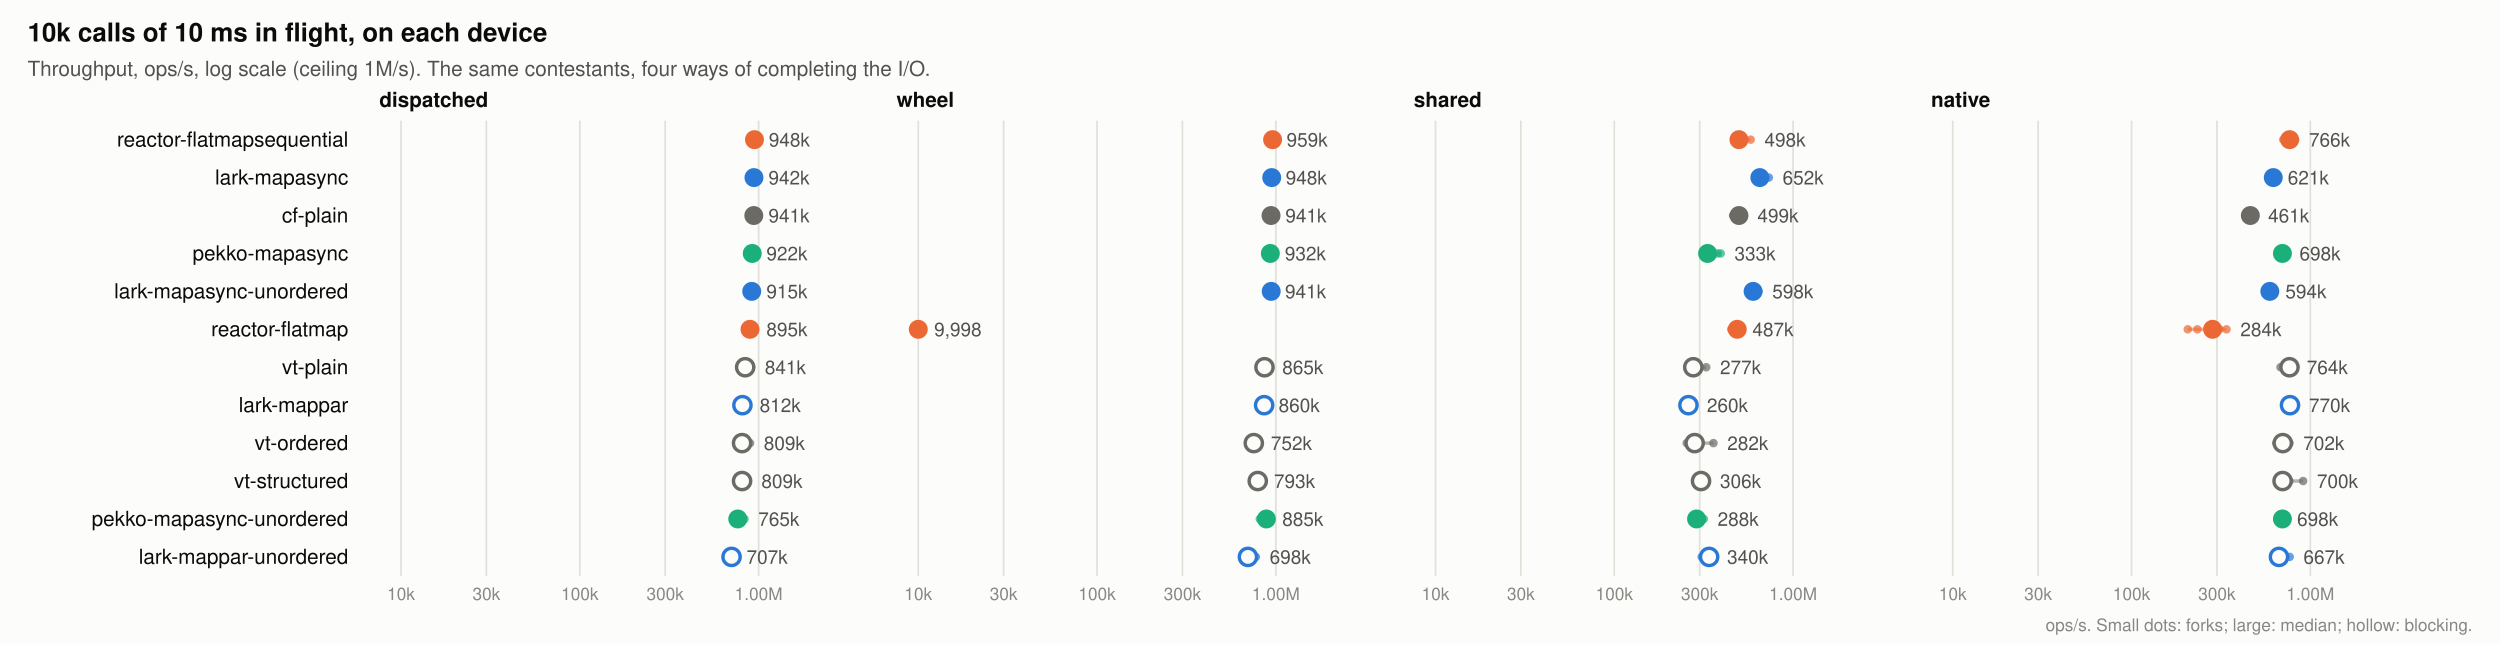
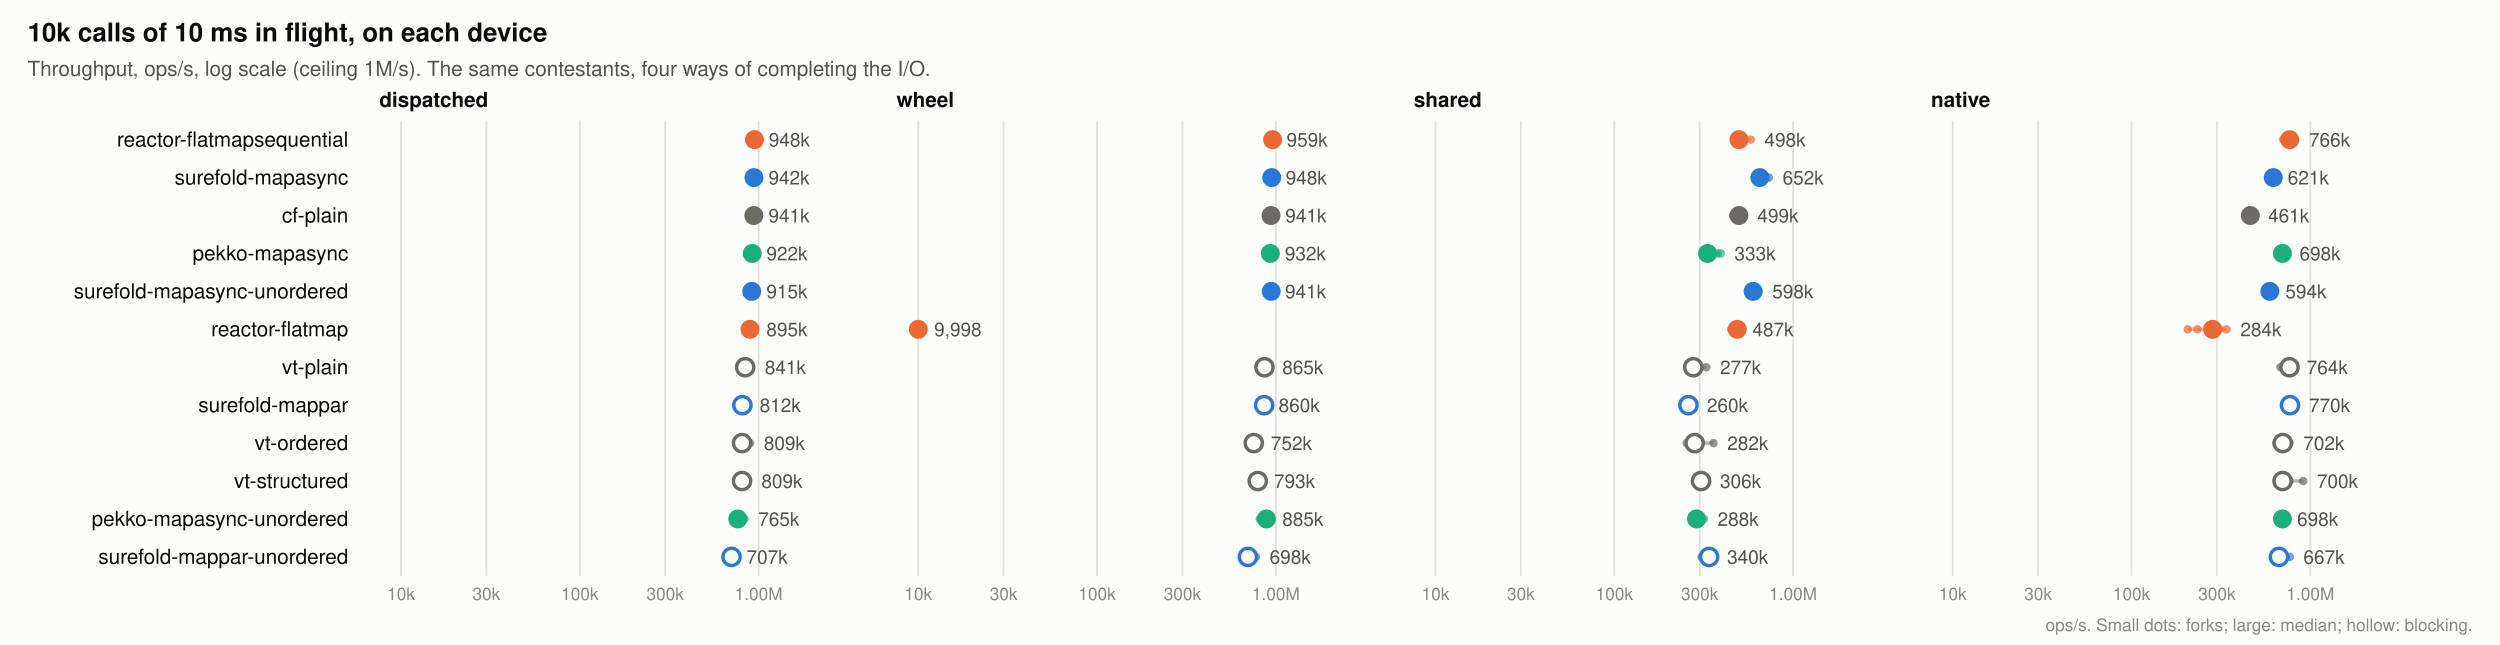
<svg xmlns="http://www.w3.org/2000/svg" viewBox="0 0 1450 374" width="1450" height="374" role="img" aria-label="10k calls of 10 ms in flight, on each device">
  <style>
text { font-family: -apple-system, BlinkMacSystemFont, "Segoe UI", Helvetica, Arial, sans-serif; }
.bg { fill: #fcfcfb; } .t1 { fill: #0b0b0b; } .t2 { fill: #52514e; } .mu { fill: #898781; }
.grid { stroke: #e1e0d9; stroke-width: 1; }
- .jdk { fill: #6b6a65; stroke: #6b6a65; } .lark { fill: #2a78d6; stroke: #2a78d6; }
+ .jdk { fill: #6b6a65; stroke: #6b6a65; } .surefold { fill: #2a78d6; stroke: #2a78d6; }
.reactor { fill: #eb6834; stroke: #eb6834; } .pekko { fill: #1baf7a; stroke: #1baf7a; }
.hollow { fill: #fcfcfb; stroke-width: 2; }
@media (prefers-color-scheme: dark) {
  .bg { fill: #1a1a19; } .t1 { fill: #f0efec; } .t2 { fill: #c3c2b7; } .grid { stroke: #2c2c2a; }
-   .jdk { fill: #a8a79f; stroke: #a8a79f; } .lark { fill: #3987e5; stroke: #3987e5; }
+   .jdk { fill: #a8a79f; stroke: #a8a79f; } .surefold { fill: #3987e5; stroke: #3987e5; }
  .reactor { fill: #d95926; stroke: #d95926; } .pekko { fill: #199e70; stroke: #199e70; }
  .hollow { fill: #1a1a19; }
}
</style>
  <rect class="bg" width="1450" height="374" />
  <text class="t1" x="16" y="24" font-size="15" font-weight="600">10k calls of 10 ms in flight, on each device</text>
  <text class="t2" x="16" y="44" font-size="12">Throughput, ops/s, log scale (ceiling 1M/s). The same contestants, four ways of completing the I/O.</text>
  <text class="t1" x="220" y="62" font-size="12" font-weight="600">dispatched</text>
  <line class="grid" x1="232.6" y1="70" x2="232.6" y2="334" />
  <text class="mu" x="232.6" y="348" font-size="10" text-anchor="middle">10k</text>
  <line class="grid" x1="282.1" y1="70" x2="282.1" y2="334" />
  <text class="mu" x="282.1" y="348" font-size="10" text-anchor="middle">30k</text>
  <line class="grid" x1="336.3" y1="70" x2="336.3" y2="334" />
  <text class="mu" x="336.3" y="348" font-size="10" text-anchor="middle">100k</text>
  <line class="grid" x1="385.8" y1="70" x2="385.8" y2="334" />
  <text class="mu" x="385.8" y="348" font-size="10" text-anchor="middle">300k</text>
  <line class="grid" x1="440.0" y1="70" x2="440.0" y2="334" />
  <text class="mu" x="440.0" y="348" font-size="10" text-anchor="middle">1.00M</text>
  <text class="t1" x="202" y="85.0" font-size="12" text-anchor="end">reactor-flatmapsequential</text>
  <line class="reactor" x1="437.3" y1="81.0" x2="437.9" y2="81.0" stroke-width="2" opacity="0.5" />
  <circle class="reactor" cx="437.9" cy="81.0" r="2" opacity="0.7" />
  <circle class="reactor" cx="437.5" cy="81.0" r="2" opacity="0.7" />
  <circle class="reactor" cx="437.6" cy="81.0" r="2" opacity="0.7" />
  <circle class="reactor" cx="437.7" cy="81.0" r="2" opacity="0.7" />
  <circle class="reactor" cx="437.3" cy="81.0" r="2" opacity="0.7" />
  <circle class="reactor" cx="437.6" cy="81.0" r="5" />
  <text class="t2" x="445.9" y="85.0" font-size="11">948k</text>
-   <text class="t1" x="202" y="107.0" font-size="12" text-anchor="end">lark-mapasync</text>
-   <line class="lark" x1="437.1" y1="103.0" x2="437.7" y2="103.0" stroke-width="2" opacity="0.5" />
-   <circle class="lark" cx="437.1" cy="103.0" r="2" opacity="0.7" />
-   <circle class="lark" cx="437.3" cy="103.0" r="2" opacity="0.7" />
-   <circle class="lark" cx="437.7" cy="103.0" r="2" opacity="0.7" />
-   <circle class="lark" cx="437.3" cy="103.0" r="2" opacity="0.7" />
-   <circle class="lark" cx="437.3" cy="103.0" r="2" opacity="0.7" />
-   <circle class="lark" cx="437.3" cy="103.0" r="5" />
+   <text class="t1" x="202" y="107.0" font-size="12" text-anchor="end">surefold-mapasync</text>
+   <line class="surefold" x1="437.1" y1="103.0" x2="437.7" y2="103.0" stroke-width="2" opacity="0.5" />
+   <circle class="surefold" cx="437.1" cy="103.0" r="2" opacity="0.7" />
+   <circle class="surefold" cx="437.3" cy="103.0" r="2" opacity="0.7" />
+   <circle class="surefold" cx="437.7" cy="103.0" r="2" opacity="0.7" />
+   <circle class="surefold" cx="437.3" cy="103.0" r="2" opacity="0.7" />
+   <circle class="surefold" cx="437.3" cy="103.0" r="2" opacity="0.7" />
+   <circle class="surefold" cx="437.3" cy="103.0" r="5" />
  <text class="t2" x="445.7" y="107.0" font-size="11">942k</text>
  <text class="t1" x="202" y="129.0" font-size="12" text-anchor="end">cf-plain</text>
  <line class="jdk" x1="437.0" y1="125.0" x2="437.7" y2="125.0" stroke-width="2" opacity="0.5" />
  <circle class="jdk" cx="437.0" cy="125.0" r="2" opacity="0.7" />
  <circle class="jdk" cx="437.3" cy="125.0" r="2" opacity="0.7" />
  <circle class="jdk" cx="437.2" cy="125.0" r="2" opacity="0.7" />
  <circle class="jdk" cx="437.7" cy="125.0" r="2" opacity="0.7" />
  <circle class="jdk" cx="437.2" cy="125.0" r="2" opacity="0.7" />
  <circle class="jdk" cx="437.2" cy="125.0" r="5" />
  <text class="t2" x="445.7" y="129.0" font-size="11">941k</text>
  <text class="t1" x="202" y="151.0" font-size="12" text-anchor="end">pekko-mapasync</text>
  <line class="pekko" x1="435.9" y1="147.0" x2="436.5" y2="147.0" stroke-width="2" opacity="0.5" />
  <circle class="pekko" cx="435.9" cy="147.0" r="2" opacity="0.7" />
  <circle class="pekko" cx="436.4" cy="147.0" r="2" opacity="0.7" />
  <circle class="pekko" cx="435.9" cy="147.0" r="2" opacity="0.7" />
  <circle class="pekko" cx="436.3" cy="147.0" r="2" opacity="0.7" />
  <circle class="pekko" cx="436.5" cy="147.0" r="2" opacity="0.7" />
  <circle class="pekko" cx="436.3" cy="147.0" r="5" />
  <text class="t2" x="444.5" y="151.0" font-size="11">922k</text>
-   <text class="t1" x="202" y="173.0" font-size="12" text-anchor="end">lark-mapasync-unordered</text>
-   <line class="lark" x1="435.7" y1="169.0" x2="436.5" y2="169.0" stroke-width="2" opacity="0.5" />
-   <circle class="lark" cx="436.1" cy="169.0" r="2" opacity="0.7" />
-   <circle class="lark" cx="436.0" cy="169.0" r="2" opacity="0.7" />
-   <circle class="lark" cx="435.8" cy="169.0" r="2" opacity="0.7" />
-   <circle class="lark" cx="435.7" cy="169.0" r="2" opacity="0.7" />
-   <circle class="lark" cx="436.5" cy="169.0" r="2" opacity="0.7" />
-   <circle class="lark" cx="436.0" cy="169.0" r="5" />
+   <text class="t1" x="202" y="173.0" font-size="12" text-anchor="end">surefold-mapasync-unordered</text>
+   <line class="surefold" x1="435.7" y1="169.0" x2="436.5" y2="169.0" stroke-width="2" opacity="0.5" />
+   <circle class="surefold" cx="436.1" cy="169.0" r="2" opacity="0.7" />
+   <circle class="surefold" cx="436.0" cy="169.0" r="2" opacity="0.7" />
+   <circle class="surefold" cx="435.8" cy="169.0" r="2" opacity="0.7" />
+   <circle class="surefold" cx="435.7" cy="169.0" r="2" opacity="0.7" />
+   <circle class="surefold" cx="436.5" cy="169.0" r="2" opacity="0.7" />
+   <circle class="surefold" cx="436.0" cy="169.0" r="5" />
  <text class="t2" x="444.5" y="173.0" font-size="11">915k</text>
  <text class="t1" x="202" y="195.0" font-size="12" text-anchor="end">reactor-flatmap</text>
  <line class="reactor" x1="433.8" y1="191.0" x2="436.5" y2="191.0" stroke-width="2" opacity="0.5" />
  <circle class="reactor" cx="435.0" cy="191.0" r="2" opacity="0.7" />
  <circle class="reactor" cx="433.8" cy="191.0" r="2" opacity="0.7" />
  <circle class="reactor" cx="436.5" cy="191.0" r="2" opacity="0.7" />
  <circle class="reactor" cx="434.6" cy="191.0" r="2" opacity="0.7" />
  <circle class="reactor" cx="435.4" cy="191.0" r="2" opacity="0.7" />
  <circle class="reactor" cx="435.0" cy="191.0" r="5" />
  <text class="t2" x="444.5" y="195.0" font-size="11">895k</text>
  <text class="t1" x="202" y="217.0" font-size="12" text-anchor="end">vt-plain</text>
  <line class="jdk" x1="430.4" y1="213.0" x2="435.6" y2="213.0" stroke-width="2" opacity="0.5" />
  <circle class="jdk" cx="430.4" cy="213.0" r="2" opacity="0.7" />
  <circle class="jdk" cx="432.2" cy="213.0" r="2" opacity="0.7" />
  <circle class="jdk" cx="432.2" cy="213.0" r="2" opacity="0.7" />
  <circle class="jdk" cx="435.6" cy="213.0" r="2" opacity="0.7" />
  <circle class="jdk" cx="433.2" cy="213.0" r="2" opacity="0.7" />
  <circle class="jdk hollow" cx="432.2" cy="213.0" r="5" />
  <text class="t2" x="443.6" y="217.0" font-size="11">841k</text>
-   <text class="t1" x="202" y="239.0" font-size="12" text-anchor="end">lark-mappar</text>
-   <line class="lark" x1="430.0" y1="235.0" x2="432.6" y2="235.0" stroke-width="2" opacity="0.5" />
-   <circle class="lark" cx="432.0" cy="235.0" r="2" opacity="0.7" />
-   <circle class="lark" cx="430.0" cy="235.0" r="2" opacity="0.7" />
-   <circle class="lark" cx="430.6" cy="235.0" r="2" opacity="0.7" />
-   <circle class="lark" cx="430.2" cy="235.0" r="2" opacity="0.7" />
-   <circle class="lark" cx="432.6" cy="235.0" r="2" opacity="0.7" />
-   <circle class="lark hollow" cx="430.6" cy="235.0" r="5" />
+   <text class="t1" x="202" y="239.0" font-size="12" text-anchor="end">surefold-mappar</text>
+   <line class="surefold" x1="430.0" y1="235.0" x2="432.6" y2="235.0" stroke-width="2" opacity="0.5" />
+   <circle class="surefold" cx="432.0" cy="235.0" r="2" opacity="0.7" />
+   <circle class="surefold" cx="430.0" cy="235.0" r="2" opacity="0.7" />
+   <circle class="surefold" cx="430.6" cy="235.0" r="2" opacity="0.7" />
+   <circle class="surefold" cx="430.2" cy="235.0" r="2" opacity="0.7" />
+   <circle class="surefold" cx="432.6" cy="235.0" r="2" opacity="0.7" />
+   <circle class="surefold hollow" cx="430.6" cy="235.0" r="5" />
  <text class="t2" x="440.6" y="239.0" font-size="11">812k</text>
  <text class="t1" x="202" y="261.0" font-size="12" text-anchor="end">vt-ordered</text>
  <line class="jdk" x1="429.7" y1="257.0" x2="435.0" y2="257.0" stroke-width="2" opacity="0.5" />
  <circle class="jdk" cx="429.9" cy="257.0" r="2" opacity="0.7" />
  <circle class="jdk" cx="432.6" cy="257.0" r="2" opacity="0.7" />
  <circle class="jdk" cx="430.4" cy="257.0" r="2" opacity="0.7" />
  <circle class="jdk" cx="435.0" cy="257.0" r="2" opacity="0.7" />
  <circle class="jdk" cx="429.7" cy="257.0" r="2" opacity="0.7" />
  <circle class="jdk hollow" cx="430.4" cy="257.0" r="5" />
  <text class="t2" x="443.0" y="261.0" font-size="11">809k</text>
  <text class="t1" x="202" y="283.0" font-size="12" text-anchor="end">vt-structured</text>
  <line class="jdk" x1="429.2" y1="279.0" x2="433.6" y2="279.0" stroke-width="2" opacity="0.5" />
  <circle class="jdk" cx="429.2" cy="279.0" r="2" opacity="0.7" />
  <circle class="jdk" cx="433.6" cy="279.0" r="2" opacity="0.7" />
  <circle class="jdk" cx="430.4" cy="279.0" r="2" opacity="0.7" />
  <circle class="jdk" cx="431.7" cy="279.0" r="2" opacity="0.7" />
  <circle class="jdk" cx="429.8" cy="279.0" r="2" opacity="0.7" />
  <circle class="jdk hollow" cx="430.4" cy="279.0" r="5" />
  <text class="t2" x="441.6" y="283.0" font-size="11">809k</text>
  <text class="t1" x="202" y="305.0" font-size="12" text-anchor="end">pekko-mapasync-unordered</text>
  <line class="pekko" x1="426.2" y1="301.0" x2="431.8" y2="301.0" stroke-width="2" opacity="0.5" />
  <circle class="pekko" cx="426.2" cy="301.0" r="2" opacity="0.7" />
  <circle class="pekko" cx="431.8" cy="301.0" r="2" opacity="0.7" />
  <circle class="pekko" cx="427.9" cy="301.0" r="2" opacity="0.7" />
  <circle class="pekko" cx="429.2" cy="301.0" r="2" opacity="0.7" />
  <circle class="pekko" cx="427.2" cy="301.0" r="2" opacity="0.7" />
  <circle class="pekko" cx="427.9" cy="301.0" r="5" />
  <text class="t2" x="439.8" y="305.0" font-size="11">765k</text>
-   <text class="t1" x="202" y="327.0" font-size="12" text-anchor="end">lark-mappar-unordered</text>
-   <line class="lark" x1="423.4" y1="323.0" x2="425.0" y2="323.0" stroke-width="2" opacity="0.5" />
-   <circle class="lark" cx="424.3" cy="323.0" r="2" opacity="0.7" />
-   <circle class="lark" cx="423.9" cy="323.0" r="2" opacity="0.7" />
-   <circle class="lark" cx="425.0" cy="323.0" r="2" opacity="0.7" />
-   <circle class="lark" cx="424.4" cy="323.0" r="2" opacity="0.7" />
-   <circle class="lark" cx="423.4" cy="323.0" r="2" opacity="0.7" />
-   <circle class="lark hollow" cx="424.3" cy="323.0" r="5" />
+   <text class="t1" x="202" y="327.0" font-size="12" text-anchor="end">surefold-mappar-unordered</text>
+   <line class="surefold" x1="423.4" y1="323.0" x2="425.0" y2="323.0" stroke-width="2" opacity="0.5" />
+   <circle class="surefold" cx="424.3" cy="323.0" r="2" opacity="0.7" />
+   <circle class="surefold" cx="423.9" cy="323.0" r="2" opacity="0.7" />
+   <circle class="surefold" cx="425.0" cy="323.0" r="2" opacity="0.7" />
+   <circle class="surefold" cx="424.4" cy="323.0" r="2" opacity="0.7" />
+   <circle class="surefold" cx="423.4" cy="323.0" r="2" opacity="0.7" />
+   <circle class="surefold hollow" cx="424.3" cy="323.0" r="5" />
  <text class="t2" x="433.0" y="327.0" font-size="11">707k</text>
  <text class="t1" x="520" y="62" font-size="12" font-weight="600">wheel</text>
  <line class="grid" x1="532.6" y1="70" x2="532.6" y2="334" />
  <text class="mu" x="532.6" y="348" font-size="10" text-anchor="middle">10k</text>
  <line class="grid" x1="582.1" y1="70" x2="582.1" y2="334" />
  <text class="mu" x="582.1" y="348" font-size="10" text-anchor="middle">30k</text>
  <line class="grid" x1="636.3" y1="70" x2="636.3" y2="334" />
  <text class="mu" x="636.3" y="348" font-size="10" text-anchor="middle">100k</text>
  <line class="grid" x1="685.8" y1="70" x2="685.8" y2="334" />
  <text class="mu" x="685.8" y="348" font-size="10" text-anchor="middle">300k</text>
  <line class="grid" x1="740.0" y1="70" x2="740.0" y2="334" />
  <text class="mu" x="740.0" y="348" font-size="10" text-anchor="middle">1.00M</text>
  <line class="reactor" x1="737.9" y1="81.0" x2="738.2" y2="81.0" stroke-width="2" opacity="0.5" />
  <circle class="reactor" cx="738.0" cy="81.0" r="2" opacity="0.7" />
  <circle class="reactor" cx="738.1" cy="81.0" r="2" opacity="0.7" />
  <circle class="reactor" cx="738.1" cy="81.0" r="2" opacity="0.7" />
  <circle class="reactor" cx="738.2" cy="81.0" r="2" opacity="0.7" />
  <circle class="reactor" cx="737.9" cy="81.0" r="2" opacity="0.7" />
  <circle class="reactor" cx="738.1" cy="81.0" r="5" />
  <text class="t2" x="746.2" y="85.0" font-size="11">959k</text>
-   <line class="lark" x1="737.4" y1="103.0" x2="737.7" y2="103.0" stroke-width="2" opacity="0.5" />
-   <circle class="lark" cx="737.4" cy="103.0" r="2" opacity="0.7" />
-   <circle class="lark" cx="737.6" cy="103.0" r="2" opacity="0.7" />
-   <circle class="lark" cx="737.5" cy="103.0" r="2" opacity="0.7" />
-   <circle class="lark" cx="737.7" cy="103.0" r="2" opacity="0.7" />
-   <circle class="lark" cx="737.6" cy="103.0" r="2" opacity="0.7" />
-   <circle class="lark" cx="737.6" cy="103.0" r="5" />
+   <line class="surefold" x1="737.4" y1="103.0" x2="737.7" y2="103.0" stroke-width="2" opacity="0.5" />
+   <circle class="surefold" cx="737.4" cy="103.0" r="2" opacity="0.7" />
+   <circle class="surefold" cx="737.6" cy="103.0" r="2" opacity="0.7" />
+   <circle class="surefold" cx="737.5" cy="103.0" r="2" opacity="0.7" />
+   <circle class="surefold" cx="737.7" cy="103.0" r="2" opacity="0.7" />
+   <circle class="surefold" cx="737.6" cy="103.0" r="2" opacity="0.7" />
+   <circle class="surefold" cx="737.6" cy="103.0" r="5" />
  <text class="t2" x="745.7" y="107.0" font-size="11">948k</text>
  <line class="jdk" x1="736.7" y1="125.0" x2="737.5" y2="125.0" stroke-width="2" opacity="0.5" />
  <circle class="jdk" cx="737.2" cy="125.0" r="2" opacity="0.7" />
  <circle class="jdk" cx="736.7" cy="125.0" r="2" opacity="0.7" />
  <circle class="jdk" cx="737.0" cy="125.0" r="2" opacity="0.7" />
  <circle class="jdk" cx="737.4" cy="125.0" r="2" opacity="0.7" />
  <circle class="jdk" cx="737.5" cy="125.0" r="2" opacity="0.7" />
  <circle class="jdk" cx="737.2" cy="125.0" r="5" />
  <text class="t2" x="745.5" y="129.0" font-size="11">941k</text>
  <line class="pekko" x1="736.1" y1="147.0" x2="737.2" y2="147.0" stroke-width="2" opacity="0.5" />
  <circle class="pekko" cx="736.1" cy="147.0" r="2" opacity="0.7" />
  <circle class="pekko" cx="736.8" cy="147.0" r="2" opacity="0.7" />
  <circle class="pekko" cx="736.9" cy="147.0" r="2" opacity="0.7" />
  <circle class="pekko" cx="737.2" cy="147.0" r="2" opacity="0.7" />
  <circle class="pekko" cx="736.6" cy="147.0" r="2" opacity="0.7" />
  <circle class="pekko" cx="736.8" cy="147.0" r="5" />
  <text class="t2" x="745.2" y="151.0" font-size="11">932k</text>
-   <line class="lark" x1="736.8" y1="169.0" x2="737.3" y2="169.0" stroke-width="2" opacity="0.5" />
-   <circle class="lark" cx="737.3" cy="169.0" r="2" opacity="0.7" />
-   <circle class="lark" cx="737.3" cy="169.0" r="2" opacity="0.7" />
-   <circle class="lark" cx="736.8" cy="169.0" r="2" opacity="0.7" />
-   <circle class="lark" cx="737.0" cy="169.0" r="2" opacity="0.7" />
-   <circle class="lark" cx="737.3" cy="169.0" r="2" opacity="0.7" />
-   <circle class="lark" cx="737.3" cy="169.0" r="5" />
+   <line class="surefold" x1="736.8" y1="169.0" x2="737.3" y2="169.0" stroke-width="2" opacity="0.5" />
+   <circle class="surefold" cx="737.3" cy="169.0" r="2" opacity="0.7" />
+   <circle class="surefold" cx="737.3" cy="169.0" r="2" opacity="0.7" />
+   <circle class="surefold" cx="736.8" cy="169.0" r="2" opacity="0.7" />
+   <circle class="surefold" cx="737.0" cy="169.0" r="2" opacity="0.7" />
+   <circle class="surefold" cx="737.3" cy="169.0" r="2" opacity="0.7" />
+   <circle class="surefold" cx="737.3" cy="169.0" r="5" />
  <text class="t2" x="745.3" y="173.0" font-size="11">941k</text>
  <line class="reactor" x1="531.8" y1="191.0" x2="533.8" y2="191.0" stroke-width="2" opacity="0.5" />
  <circle class="reactor" cx="531.8" cy="191.0" r="2" opacity="0.7" />
  <circle class="reactor" cx="532.6" cy="191.0" r="2" opacity="0.7" />
  <circle class="reactor" cx="533.8" cy="191.0" r="2" opacity="0.7" />
  <circle class="reactor" cx="532.6" cy="191.0" r="2" opacity="0.7" />
  <circle class="reactor" cx="532.0" cy="191.0" r="2" opacity="0.7" />
  <circle class="reactor" cx="532.6" cy="191.0" r="5" />
  <text class="t2" x="541.8" y="195.0" font-size="11">9,998</text>
  <line class="jdk" x1="731.8" y1="213.0" x2="735.7" y2="213.0" stroke-width="2" opacity="0.5" />
  <circle class="jdk" cx="731.8" cy="213.0" r="2" opacity="0.7" />
  <circle class="jdk" cx="735.7" cy="213.0" r="2" opacity="0.7" />
  <circle class="jdk" cx="733.1" cy="213.0" r="2" opacity="0.7" />
  <circle class="jdk" cx="734.5" cy="213.0" r="2" opacity="0.7" />
  <circle class="jdk" cx="733.4" cy="213.0" r="2" opacity="0.7" />
  <circle class="jdk hollow" cx="733.4" cy="213.0" r="5" />
  <text class="t2" x="743.7" y="217.0" font-size="11">865k</text>
-   <line class="lark" x1="730.0" y1="235.0" x2="733.6" y2="235.0" stroke-width="2" opacity="0.5" />
-   <circle class="lark" cx="733.3" cy="235.0" r="2" opacity="0.7" />
-   <circle class="lark" cx="731.9" cy="235.0" r="2" opacity="0.7" />
-   <circle class="lark" cx="730.0" cy="235.0" r="2" opacity="0.7" />
-   <circle class="lark" cx="733.6" cy="235.0" r="2" opacity="0.7" />
-   <circle class="lark" cx="733.2" cy="235.0" r="2" opacity="0.7" />
-   <circle class="lark hollow" cx="733.2" cy="235.0" r="5" />
+   <line class="surefold" x1="730.0" y1="235.0" x2="733.6" y2="235.0" stroke-width="2" opacity="0.5" />
+   <circle class="surefold" cx="733.3" cy="235.0" r="2" opacity="0.7" />
+   <circle class="surefold" cx="731.9" cy="235.0" r="2" opacity="0.7" />
+   <circle class="surefold" cx="730.0" cy="235.0" r="2" opacity="0.7" />
+   <circle class="surefold" cx="733.6" cy="235.0" r="2" opacity="0.7" />
+   <circle class="surefold" cx="733.2" cy="235.0" r="2" opacity="0.7" />
+   <circle class="surefold hollow" cx="733.2" cy="235.0" r="5" />
  <text class="t2" x="741.6" y="239.0" font-size="11">860k</text>
  <line class="jdk" x1="726.2" y1="257.0" x2="729.1" y2="257.0" stroke-width="2" opacity="0.5" />
  <circle class="jdk" cx="726.2" cy="257.0" r="2" opacity="0.7" />
  <circle class="jdk" cx="727.5" cy="257.0" r="2" opacity="0.7" />
  <circle class="jdk" cx="729.1" cy="257.0" r="2" opacity="0.7" />
  <circle class="jdk" cx="726.9" cy="257.0" r="2" opacity="0.7" />
  <circle class="jdk" cx="727.2" cy="257.0" r="2" opacity="0.7" />
  <circle class="jdk hollow" cx="727.2" cy="257.0" r="5" />
  <text class="t2" x="737.1" y="261.0" font-size="11">752k</text>
  <line class="jdk" x1="727.1" y1="279.0" x2="730.9" y2="279.0" stroke-width="2" opacity="0.5" />
  <circle class="jdk" cx="727.1" cy="279.0" r="2" opacity="0.7" />
  <circle class="jdk" cx="729.5" cy="279.0" r="2" opacity="0.7" />
  <circle class="jdk" cx="729.9" cy="279.0" r="2" opacity="0.7" />
  <circle class="jdk" cx="730.9" cy="279.0" r="2" opacity="0.7" />
  <circle class="jdk" cx="727.9" cy="279.0" r="2" opacity="0.7" />
  <circle class="jdk hollow" cx="729.5" cy="279.0" r="5" />
  <text class="t2" x="738.9" y="283.0" font-size="11">793k</text>
  <line class="pekko" x1="730.7" y1="301.0" x2="735.7" y2="301.0" stroke-width="2" opacity="0.5" />
  <circle class="pekko" cx="735.5" cy="301.0" r="2" opacity="0.7" />
  <circle class="pekko" cx="735.7" cy="301.0" r="2" opacity="0.7" />
  <circle class="pekko" cx="730.7" cy="301.0" r="2" opacity="0.7" />
  <circle class="pekko" cx="734.5" cy="301.0" r="2" opacity="0.7" />
  <circle class="pekko" cx="732.4" cy="301.0" r="2" opacity="0.7" />
  <circle class="pekko" cx="734.5" cy="301.0" r="5" />
  <text class="t2" x="743.7" y="305.0" font-size="11">885k</text>
-   <line class="lark" x1="722.0" y1="323.0" x2="728.4" y2="323.0" stroke-width="2" opacity="0.5" />
-   <circle class="lark" cx="724.1" cy="323.0" r="2" opacity="0.7" />
-   <circle class="lark" cx="722.0" cy="323.0" r="2" opacity="0.7" />
-   <circle class="lark" cx="723.8" cy="323.0" r="2" opacity="0.7" />
-   <circle class="lark" cx="728.4" cy="323.0" r="2" opacity="0.7" />
-   <circle class="lark" cx="722.4" cy="323.0" r="2" opacity="0.7" />
-   <circle class="lark hollow" cx="723.8" cy="323.0" r="5" />
+   <line class="surefold" x1="722.0" y1="323.0" x2="728.4" y2="323.0" stroke-width="2" opacity="0.5" />
+   <circle class="surefold" cx="724.1" cy="323.0" r="2" opacity="0.7" />
+   <circle class="surefold" cx="722.0" cy="323.0" r="2" opacity="0.7" />
+   <circle class="surefold" cx="723.8" cy="323.0" r="2" opacity="0.7" />
+   <circle class="surefold" cx="728.4" cy="323.0" r="2" opacity="0.7" />
+   <circle class="surefold" cx="722.4" cy="323.0" r="2" opacity="0.7" />
+   <circle class="surefold hollow" cx="723.8" cy="323.0" r="5" />
  <text class="t2" x="736.4" y="327.0" font-size="11">698k</text>
  <text class="t1" x="820" y="62" font-size="12" font-weight="600">shared</text>
  <line class="grid" x1="832.6" y1="70" x2="832.6" y2="334" />
  <text class="mu" x="832.6" y="348" font-size="10" text-anchor="middle">10k</text>
  <line class="grid" x1="882.1" y1="70" x2="882.1" y2="334" />
  <text class="mu" x="882.1" y="348" font-size="10" text-anchor="middle">30k</text>
  <line class="grid" x1="936.3" y1="70" x2="936.3" y2="334" />
  <text class="mu" x="936.3" y="348" font-size="10" text-anchor="middle">100k</text>
  <line class="grid" x1="985.8" y1="70" x2="985.8" y2="334" />
  <text class="mu" x="985.8" y="348" font-size="10" text-anchor="middle">300k</text>
  <line class="grid" x1="1040.0" y1="70" x2="1040.0" y2="334" />
  <text class="mu" x="1040.0" y="348" font-size="10" text-anchor="middle">1.00M</text>
  <line class="reactor" x1="1007.4" y1="81.0" x2="1015.4" y2="81.0" stroke-width="2" opacity="0.5" />
  <circle class="reactor" cx="1007.4" cy="81.0" r="2" opacity="0.7" />
  <circle class="reactor" cx="1010.1" cy="81.0" r="2" opacity="0.7" />
  <circle class="reactor" cx="1008.6" cy="81.0" r="2" opacity="0.7" />
  <circle class="reactor" cx="1015.4" cy="81.0" r="2" opacity="0.7" />
  <circle class="reactor" cx="1007.6" cy="81.0" r="2" opacity="0.7" />
  <circle class="reactor" cx="1008.6" cy="81.0" r="5" />
  <text class="t2" x="1023.4" y="85.0" font-size="11">498k</text>
-   <line class="lark" x1="1018.7" y1="103.0" x2="1025.9" y2="103.0" stroke-width="2" opacity="0.5" />
-   <circle class="lark" cx="1020.1" cy="103.0" r="2" opacity="0.7" />
-   <circle class="lark" cx="1018.7" cy="103.0" r="2" opacity="0.7" />
-   <circle class="lark" cx="1020.7" cy="103.0" r="2" opacity="0.7" />
-   <circle class="lark" cx="1025.9" cy="103.0" r="2" opacity="0.7" />
-   <circle class="lark" cx="1023.9" cy="103.0" r="2" opacity="0.7" />
-   <circle class="lark" cx="1020.7" cy="103.0" r="5" />
+   <line class="surefold" x1="1018.7" y1="103.0" x2="1025.9" y2="103.0" stroke-width="2" opacity="0.5" />
+   <circle class="surefold" cx="1020.1" cy="103.0" r="2" opacity="0.7" />
+   <circle class="surefold" cx="1018.7" cy="103.0" r="2" opacity="0.7" />
+   <circle class="surefold" cx="1020.7" cy="103.0" r="2" opacity="0.7" />
+   <circle class="surefold" cx="1025.9" cy="103.0" r="2" opacity="0.7" />
+   <circle class="surefold" cx="1023.9" cy="103.0" r="2" opacity="0.7" />
+   <circle class="surefold" cx="1020.7" cy="103.0" r="5" />
  <text class="t2" x="1033.9" y="107.0" font-size="11">652k</text>
  <line class="jdk" x1="1005.2" y1="125.0" x2="1011.3" y2="125.0" stroke-width="2" opacity="0.5" />
  <circle class="jdk" cx="1005.7" cy="125.0" r="2" opacity="0.7" />
  <circle class="jdk" cx="1011.3" cy="125.0" r="2" opacity="0.7" />
  <circle class="jdk" cx="1005.2" cy="125.0" r="2" opacity="0.7" />
  <circle class="jdk" cx="1008.6" cy="125.0" r="2" opacity="0.7" />
  <circle class="jdk" cx="1010.3" cy="125.0" r="2" opacity="0.7" />
  <circle class="jdk" cx="1008.6" cy="125.0" r="5" />
  <text class="t2" x="1019.3" y="129.0" font-size="11">499k</text>
  <line class="pekko" x1="988.2" y1="147.0" x2="998.0" y2="147.0" stroke-width="2" opacity="0.5" />
  <circle class="pekko" cx="988.2" cy="147.0" r="2" opacity="0.7" />
  <circle class="pekko" cx="988.9" cy="147.0" r="2" opacity="0.7" />
  <circle class="pekko" cx="990.4" cy="147.0" r="2" opacity="0.7" />
  <circle class="pekko" cx="996.2" cy="147.0" r="2" opacity="0.7" />
  <circle class="pekko" cx="998.0" cy="147.0" r="2" opacity="0.7" />
  <circle class="pekko" cx="990.4" cy="147.0" r="5" />
  <text class="t2" x="1006.0" y="151.0" font-size="11">333k</text>
-   <line class="lark" x1="1016.6" y1="169.0" x2="1019.9" y2="169.0" stroke-width="2" opacity="0.5" />
-   <circle class="lark" cx="1016.6" cy="169.0" r="2" opacity="0.7" />
-   <circle class="lark" cx="1019.3" cy="169.0" r="2" opacity="0.7" />
-   <circle class="lark" cx="1016.8" cy="169.0" r="2" opacity="0.7" />
-   <circle class="lark" cx="1019.9" cy="169.0" r="2" opacity="0.7" />
-   <circle class="lark" cx="1016.8" cy="169.0" r="2" opacity="0.7" />
-   <circle class="lark" cx="1016.8" cy="169.0" r="5" />
+   <line class="surefold" x1="1016.6" y1="169.0" x2="1019.9" y2="169.0" stroke-width="2" opacity="0.5" />
+   <circle class="surefold" cx="1016.6" cy="169.0" r="2" opacity="0.7" />
+   <circle class="surefold" cx="1019.3" cy="169.0" r="2" opacity="0.7" />
+   <circle class="surefold" cx="1016.8" cy="169.0" r="2" opacity="0.7" />
+   <circle class="surefold" cx="1019.9" cy="169.0" r="2" opacity="0.7" />
+   <circle class="surefold" cx="1016.8" cy="169.0" r="2" opacity="0.7" />
+   <circle class="surefold" cx="1016.8" cy="169.0" r="5" />
  <text class="t2" x="1027.9" y="173.0" font-size="11">598k</text>
  <line class="reactor" x1="1004.1" y1="191.0" x2="1008.4" y2="191.0" stroke-width="2" opacity="0.5" />
  <circle class="reactor" cx="1008.3" cy="191.0" r="2" opacity="0.7" />
  <circle class="reactor" cx="1004.1" cy="191.0" r="2" opacity="0.7" />
  <circle class="reactor" cx="1006.7" cy="191.0" r="2" opacity="0.7" />
  <circle class="reactor" cx="1008.4" cy="191.0" r="2" opacity="0.7" />
  <circle class="reactor" cx="1007.6" cy="191.0" r="2" opacity="0.7" />
  <circle class="reactor" cx="1007.6" cy="191.0" r="5" />
  <text class="t2" x="1016.4" y="195.0" font-size="11">487k</text>
  <line class="jdk" x1="979.5" y1="213.0" x2="989.6" y2="213.0" stroke-width="2" opacity="0.5" />
  <circle class="jdk" cx="981.4" cy="213.0" r="2" opacity="0.7" />
  <circle class="jdk" cx="979.5" cy="213.0" r="2" opacity="0.7" />
  <circle class="jdk" cx="989.6" cy="213.0" r="2" opacity="0.7" />
  <circle class="jdk" cx="984.7" cy="213.0" r="2" opacity="0.7" />
  <circle class="jdk" cx="982.1" cy="213.0" r="2" opacity="0.7" />
  <circle class="jdk hollow" cx="982.1" cy="213.0" r="5" />
  <text class="t2" x="997.6" y="217.0" font-size="11">277k</text>
-   <line class="lark" x1="977.7" y1="235.0" x2="982.0" y2="235.0" stroke-width="2" opacity="0.5" />
-   <circle class="lark" cx="977.7" cy="235.0" r="2" opacity="0.7" />
-   <circle class="lark" cx="979.3" cy="235.0" r="2" opacity="0.7" />
-   <circle class="lark" cx="982.0" cy="235.0" r="2" opacity="0.7" />
-   <circle class="lark" cx="980.5" cy="235.0" r="2" opacity="0.7" />
-   <circle class="lark" cx="979.1" cy="235.0" r="2" opacity="0.7" />
-   <circle class="lark hollow" cx="979.3" cy="235.0" r="5" />
+   <line class="surefold" x1="977.7" y1="235.0" x2="982.0" y2="235.0" stroke-width="2" opacity="0.5" />
+   <circle class="surefold" cx="977.7" cy="235.0" r="2" opacity="0.7" />
+   <circle class="surefold" cx="979.3" cy="235.0" r="2" opacity="0.7" />
+   <circle class="surefold" cx="982.0" cy="235.0" r="2" opacity="0.7" />
+   <circle class="surefold" cx="980.5" cy="235.0" r="2" opacity="0.7" />
+   <circle class="surefold" cx="979.1" cy="235.0" r="2" opacity="0.7" />
+   <circle class="surefold hollow" cx="979.3" cy="235.0" r="5" />
  <text class="t2" x="990.0" y="239.0" font-size="11">260k</text>
  <line class="jdk" x1="978.3" y1="257.0" x2="993.8" y2="257.0" stroke-width="2" opacity="0.5" />
  <circle class="jdk" cx="984.2" cy="257.0" r="2" opacity="0.7" />
  <circle class="jdk" cx="982.7" cy="257.0" r="2" opacity="0.7" />
  <circle class="jdk" cx="982.9" cy="257.0" r="2" opacity="0.7" />
  <circle class="jdk" cx="993.8" cy="257.0" r="2" opacity="0.7" />
  <circle class="jdk" cx="978.3" cy="257.0" r="2" opacity="0.7" />
  <circle class="jdk hollow" cx="982.9" cy="257.0" r="5" />
  <text class="t2" x="1001.8" y="261.0" font-size="11">282k</text>
  <line class="jdk" x1="983.9" y1="279.0" x2="989.6" y2="279.0" stroke-width="2" opacity="0.5" />
  <circle class="jdk" cx="984.1" cy="279.0" r="2" opacity="0.7" />
  <circle class="jdk" cx="983.9" cy="279.0" r="2" opacity="0.7" />
  <circle class="jdk" cx="986.6" cy="279.0" r="2" opacity="0.7" />
  <circle class="jdk" cx="988.2" cy="279.0" r="2" opacity="0.7" />
  <circle class="jdk" cx="989.6" cy="279.0" r="2" opacity="0.7" />
  <circle class="jdk hollow" cx="986.6" cy="279.0" r="5" />
  <text class="t2" x="997.6" y="283.0" font-size="11">306k</text>
  <line class="pekko" x1="981.8" y1="301.0" x2="988.2" y2="301.0" stroke-width="2" opacity="0.5" />
  <circle class="pekko" cx="983.1" cy="301.0" r="2" opacity="0.7" />
  <circle class="pekko" cx="985.2" cy="301.0" r="2" opacity="0.7" />
  <circle class="pekko" cx="984.0" cy="301.0" r="2" opacity="0.7" />
  <circle class="pekko" cx="981.8" cy="301.0" r="2" opacity="0.7" />
  <circle class="pekko" cx="988.2" cy="301.0" r="2" opacity="0.7" />
  <circle class="pekko" cx="984.0" cy="301.0" r="5" />
  <text class="t2" x="996.2" y="305.0" font-size="11">288k</text>
-   <line class="lark" x1="987.0" y1="323.0" x2="993.7" y2="323.0" stroke-width="2" opacity="0.5" />
-   <circle class="lark" cx="991.3" cy="323.0" r="2" opacity="0.7" />
-   <circle class="lark" cx="990.1" cy="323.0" r="2" opacity="0.7" />
-   <circle class="lark" cx="987.0" cy="323.0" r="2" opacity="0.7" />
-   <circle class="lark" cx="993.7" cy="323.0" r="2" opacity="0.7" />
-   <circle class="lark" cx="991.6" cy="323.0" r="2" opacity="0.7" />
-   <circle class="lark hollow" cx="991.3" cy="323.0" r="5" />
+   <line class="surefold" x1="987.0" y1="323.0" x2="993.7" y2="323.0" stroke-width="2" opacity="0.5" />
+   <circle class="surefold" cx="991.3" cy="323.0" r="2" opacity="0.7" />
+   <circle class="surefold" cx="990.1" cy="323.0" r="2" opacity="0.7" />
+   <circle class="surefold" cx="987.0" cy="323.0" r="2" opacity="0.7" />
+   <circle class="surefold" cx="993.7" cy="323.0" r="2" opacity="0.7" />
+   <circle class="surefold" cx="991.6" cy="323.0" r="2" opacity="0.7" />
+   <circle class="surefold hollow" cx="991.3" cy="323.0" r="5" />
  <text class="t2" x="1001.7" y="327.0" font-size="11">340k</text>
  <text class="t1" x="1120" y="62" font-size="12" font-weight="600">native</text>
  <line class="grid" x1="1132.6" y1="70" x2="1132.6" y2="334" />
  <text class="mu" x="1132.6" y="348" font-size="10" text-anchor="middle">10k</text>
  <line class="grid" x1="1182.1" y1="70" x2="1182.1" y2="334" />
  <text class="mu" x="1182.1" y="348" font-size="10" text-anchor="middle">30k</text>
  <line class="grid" x1="1236.3" y1="70" x2="1236.3" y2="334" />
  <text class="mu" x="1236.3" y="348" font-size="10" text-anchor="middle">100k</text>
  <line class="grid" x1="1285.8" y1="70" x2="1285.8" y2="334" />
  <text class="mu" x="1285.8" y="348" font-size="10" text-anchor="middle">300k</text>
  <line class="grid" x1="1340.0" y1="70" x2="1340.0" y2="334" />
  <text class="mu" x="1340.0" y="348" font-size="10" text-anchor="middle">1.00M</text>
  <line class="reactor" x1="1324.3" y1="81.0" x2="1331.2" y2="81.0" stroke-width="2" opacity="0.5" />
  <circle class="reactor" cx="1328.0" cy="81.0" r="2" opacity="0.7" />
  <circle class="reactor" cx="1329.0" cy="81.0" r="2" opacity="0.7" />
  <circle class="reactor" cx="1326.6" cy="81.0" r="2" opacity="0.7" />
  <circle class="reactor" cx="1331.2" cy="81.0" r="2" opacity="0.7" />
  <circle class="reactor" cx="1324.3" cy="81.0" r="2" opacity="0.7" />
  <circle class="reactor" cx="1328.0" cy="81.0" r="5" />
  <text class="t2" x="1339.2" y="85.0" font-size="11">766k</text>
-   <line class="lark" x1="1316.2" y1="103.0" x2="1318.9" y2="103.0" stroke-width="2" opacity="0.5" />
-   <circle class="lark" cx="1318.9" cy="103.0" r="2" opacity="0.7" />
-   <circle class="lark" cx="1318.8" cy="103.0" r="2" opacity="0.7" />
-   <circle class="lark" cx="1316.2" cy="103.0" r="2" opacity="0.7" />
-   <circle class="lark" cx="1318.5" cy="103.0" r="2" opacity="0.7" />
-   <circle class="lark" cx="1317.1" cy="103.0" r="2" opacity="0.7" />
-   <circle class="lark" cx="1318.5" cy="103.0" r="5" />
+   <line class="surefold" x1="1316.2" y1="103.0" x2="1318.9" y2="103.0" stroke-width="2" opacity="0.5" />
+   <circle class="surefold" cx="1318.9" cy="103.0" r="2" opacity="0.7" />
+   <circle class="surefold" cx="1318.8" cy="103.0" r="2" opacity="0.7" />
+   <circle class="surefold" cx="1316.2" cy="103.0" r="2" opacity="0.7" />
+   <circle class="surefold" cx="1318.5" cy="103.0" r="2" opacity="0.7" />
+   <circle class="surefold" cx="1317.1" cy="103.0" r="2" opacity="0.7" />
+   <circle class="surefold" cx="1318.5" cy="103.0" r="5" />
  <text class="t2" x="1326.9" y="107.0" font-size="11">621k</text>
  <line class="jdk" x1="1302.3" y1="125.0" x2="1307.5" y2="125.0" stroke-width="2" opacity="0.5" />
  <circle class="jdk" cx="1306.0" cy="125.0" r="2" opacity="0.7" />
  <circle class="jdk" cx="1304.4" cy="125.0" r="2" opacity="0.7" />
  <circle class="jdk" cx="1307.5" cy="125.0" r="2" opacity="0.7" />
  <circle class="jdk" cx="1305.2" cy="125.0" r="2" opacity="0.7" />
  <circle class="jdk" cx="1302.3" cy="125.0" r="2" opacity="0.7" />
  <circle class="jdk" cx="1305.2" cy="125.0" r="5" />
  <text class="t2" x="1315.5" y="129.0" font-size="11">461k</text>
  <line class="pekko" x1="1323.4" y1="147.0" x2="1325.7" y2="147.0" stroke-width="2" opacity="0.5" />
  <circle class="pekko" cx="1323.4" cy="147.0" r="2" opacity="0.7" />
  <circle class="pekko" cx="1323.8" cy="147.0" r="2" opacity="0.7" />
  <circle class="pekko" cx="1323.7" cy="147.0" r="2" opacity="0.7" />
  <circle class="pekko" cx="1325.7" cy="147.0" r="2" opacity="0.7" />
  <circle class="pekko" cx="1325.2" cy="147.0" r="2" opacity="0.7" />
  <circle class="pekko" cx="1323.8" cy="147.0" r="5" />
  <text class="t2" x="1333.7" y="151.0" font-size="11">698k</text>
-   <line class="lark" x1="1315.2" y1="169.0" x2="1317.5" y2="169.0" stroke-width="2" opacity="0.5" />
-   <circle class="lark" cx="1316.5" cy="169.0" r="2" opacity="0.7" />
-   <circle class="lark" cx="1315.2" cy="169.0" r="2" opacity="0.7" />
-   <circle class="lark" cx="1316.5" cy="169.0" r="2" opacity="0.7" />
-   <circle class="lark" cx="1317.5" cy="169.0" r="2" opacity="0.7" />
-   <circle class="lark" cx="1317.0" cy="169.0" r="2" opacity="0.7" />
-   <circle class="lark" cx="1316.5" cy="169.0" r="5" />
+   <line class="surefold" x1="1315.2" y1="169.0" x2="1317.5" y2="169.0" stroke-width="2" opacity="0.5" />
+   <circle class="surefold" cx="1316.5" cy="169.0" r="2" opacity="0.7" />
+   <circle class="surefold" cx="1315.2" cy="169.0" r="2" opacity="0.7" />
+   <circle class="surefold" cx="1316.5" cy="169.0" r="2" opacity="0.7" />
+   <circle class="surefold" cx="1317.5" cy="169.0" r="2" opacity="0.7" />
+   <circle class="surefold" cx="1317.0" cy="169.0" r="2" opacity="0.7" />
+   <circle class="surefold" cx="1316.5" cy="169.0" r="5" />
  <text class="t2" x="1325.5" y="173.0" font-size="11">594k</text>
  <line class="reactor" x1="1268.9" y1="191.0" x2="1291.4" y2="191.0" stroke-width="2" opacity="0.5" />
  <circle class="reactor" cx="1268.9" cy="191.0" r="2" opacity="0.7" />
  <circle class="reactor" cx="1283.3" cy="191.0" r="2" opacity="0.7" />
  <circle class="reactor" cx="1291.4" cy="191.0" r="2" opacity="0.7" />
  <circle class="reactor" cx="1287.3" cy="191.0" r="2" opacity="0.7" />
  <circle class="reactor" cx="1274.5" cy="191.0" r="2" opacity="0.7" />
  <circle class="reactor" cx="1283.3" cy="191.0" r="5" />
  <text class="t2" x="1299.4" y="195.0" font-size="11">284k</text>
  <line class="jdk" x1="1322.7" y1="213.0" x2="1329.9" y2="213.0" stroke-width="2" opacity="0.5" />
  <circle class="jdk" cx="1322.7" cy="213.0" r="2" opacity="0.7" />
  <circle class="jdk" cx="1327.9" cy="213.0" r="2" opacity="0.7" />
  <circle class="jdk" cx="1329.9" cy="213.0" r="2" opacity="0.7" />
  <circle class="jdk" cx="1325.0" cy="213.0" r="2" opacity="0.7" />
  <circle class="jdk" cx="1328.4" cy="213.0" r="2" opacity="0.7" />
  <circle class="jdk hollow" cx="1327.9" cy="213.0" r="5" />
  <text class="t2" x="1337.9" y="217.0" font-size="11">764k</text>
-   <line class="lark" x1="1325.8" y1="235.0" x2="1331.2" y2="235.0" stroke-width="2" opacity="0.5" />
-   <circle class="lark" cx="1328.2" cy="235.0" r="2" opacity="0.7" />
-   <circle class="lark" cx="1329.3" cy="235.0" r="2" opacity="0.7" />
-   <circle class="lark" cx="1327.1" cy="235.0" r="2" opacity="0.7" />
-   <circle class="lark" cx="1325.8" cy="235.0" r="2" opacity="0.7" />
-   <circle class="lark" cx="1331.2" cy="235.0" r="2" opacity="0.7" />
-   <circle class="lark hollow" cx="1328.2" cy="235.0" r="5" />
+   <line class="surefold" x1="1325.8" y1="235.0" x2="1331.2" y2="235.0" stroke-width="2" opacity="0.5" />
+   <circle class="surefold" cx="1328.2" cy="235.0" r="2" opacity="0.7" />
+   <circle class="surefold" cx="1329.3" cy="235.0" r="2" opacity="0.7" />
+   <circle class="surefold" cx="1327.1" cy="235.0" r="2" opacity="0.7" />
+   <circle class="surefold" cx="1325.8" cy="235.0" r="2" opacity="0.7" />
+   <circle class="surefold" cx="1331.2" cy="235.0" r="2" opacity="0.7" />
+   <circle class="surefold hollow" cx="1328.2" cy="235.0" r="5" />
  <text class="t2" x="1339.2" y="239.0" font-size="11">770k</text>
  <line class="jdk" x1="1320.3" y1="257.0" x2="1327.9" y2="257.0" stroke-width="2" opacity="0.5" />
  <circle class="jdk" cx="1325.3" cy="257.0" r="2" opacity="0.7" />
  <circle class="jdk" cx="1322.3" cy="257.0" r="2" opacity="0.7" />
  <circle class="jdk" cx="1320.3" cy="257.0" r="2" opacity="0.7" />
  <circle class="jdk" cx="1327.9" cy="257.0" r="2" opacity="0.7" />
  <circle class="jdk" cx="1324.0" cy="257.0" r="2" opacity="0.7" />
  <circle class="jdk hollow" cx="1324.0" cy="257.0" r="5" />
  <text class="t2" x="1335.9" y="261.0" font-size="11">702k</text>
  <line class="jdk" x1="1323.8" y1="279.0" x2="1335.8" y2="279.0" stroke-width="2" opacity="0.5" />
  <circle class="jdk" cx="1323.8" cy="279.0" r="2" opacity="0.7" />
  <circle class="jdk" cx="1323.9" cy="279.0" r="2" opacity="0.7" />
  <circle class="jdk" cx="1323.9" cy="279.0" r="2" opacity="0.7" />
  <circle class="jdk" cx="1335.8" cy="279.0" r="2" opacity="0.7" />
  <circle class="jdk" cx="1327.8" cy="279.0" r="2" opacity="0.7" />
  <circle class="jdk hollow" cx="1323.9" cy="279.0" r="5" />
  <text class="t2" x="1343.8" y="283.0" font-size="11">700k</text>
  <line class="pekko" x1="1321.5" y1="301.0" x2="1324.3" y2="301.0" stroke-width="2" opacity="0.5" />
  <circle class="pekko" cx="1321.5" cy="301.0" r="2" opacity="0.7" />
  <circle class="pekko" cx="1323.0" cy="301.0" r="2" opacity="0.7" />
  <circle class="pekko" cx="1323.8" cy="301.0" r="2" opacity="0.7" />
  <circle class="pekko" cx="1324.3" cy="301.0" r="2" opacity="0.7" />
  <circle class="pekko" cx="1324.1" cy="301.0" r="2" opacity="0.7" />
  <circle class="pekko" cx="1323.8" cy="301.0" r="5" />
  <text class="t2" x="1332.3" y="305.0" font-size="11">698k</text>
-   <line class="lark" x1="1320.2" y1="323.0" x2="1328.0" y2="323.0" stroke-width="2" opacity="0.5" />
-   <circle class="lark" cx="1328.0" cy="323.0" r="2" opacity="0.7" />
-   <circle class="lark" cx="1321.8" cy="323.0" r="2" opacity="0.7" />
-   <circle class="lark" cx="1320.2" cy="323.0" r="2" opacity="0.7" />
-   <circle class="lark" cx="1321.3" cy="323.0" r="2" opacity="0.7" />
-   <circle class="lark" cx="1325.0" cy="323.0" r="2" opacity="0.7" />
-   <circle class="lark hollow" cx="1321.8" cy="323.0" r="5" />
+   <line class="surefold" x1="1320.2" y1="323.0" x2="1328.0" y2="323.0" stroke-width="2" opacity="0.5" />
+   <circle class="surefold" cx="1328.0" cy="323.0" r="2" opacity="0.7" />
+   <circle class="surefold" cx="1321.8" cy="323.0" r="2" opacity="0.7" />
+   <circle class="surefold" cx="1320.2" cy="323.0" r="2" opacity="0.7" />
+   <circle class="surefold" cx="1321.3" cy="323.0" r="2" opacity="0.7" />
+   <circle class="surefold" cx="1325.0" cy="323.0" r="2" opacity="0.7" />
+   <circle class="surefold hollow" cx="1321.8" cy="323.0" r="5" />
  <text class="t2" x="1336.0" y="327.0" font-size="11">667k</text>
  <text class="mu" x="1434" y="366" font-size="10" text-anchor="end">ops/s. Small dots: forks; large: median; hollow: blocking.</text>
</svg>
